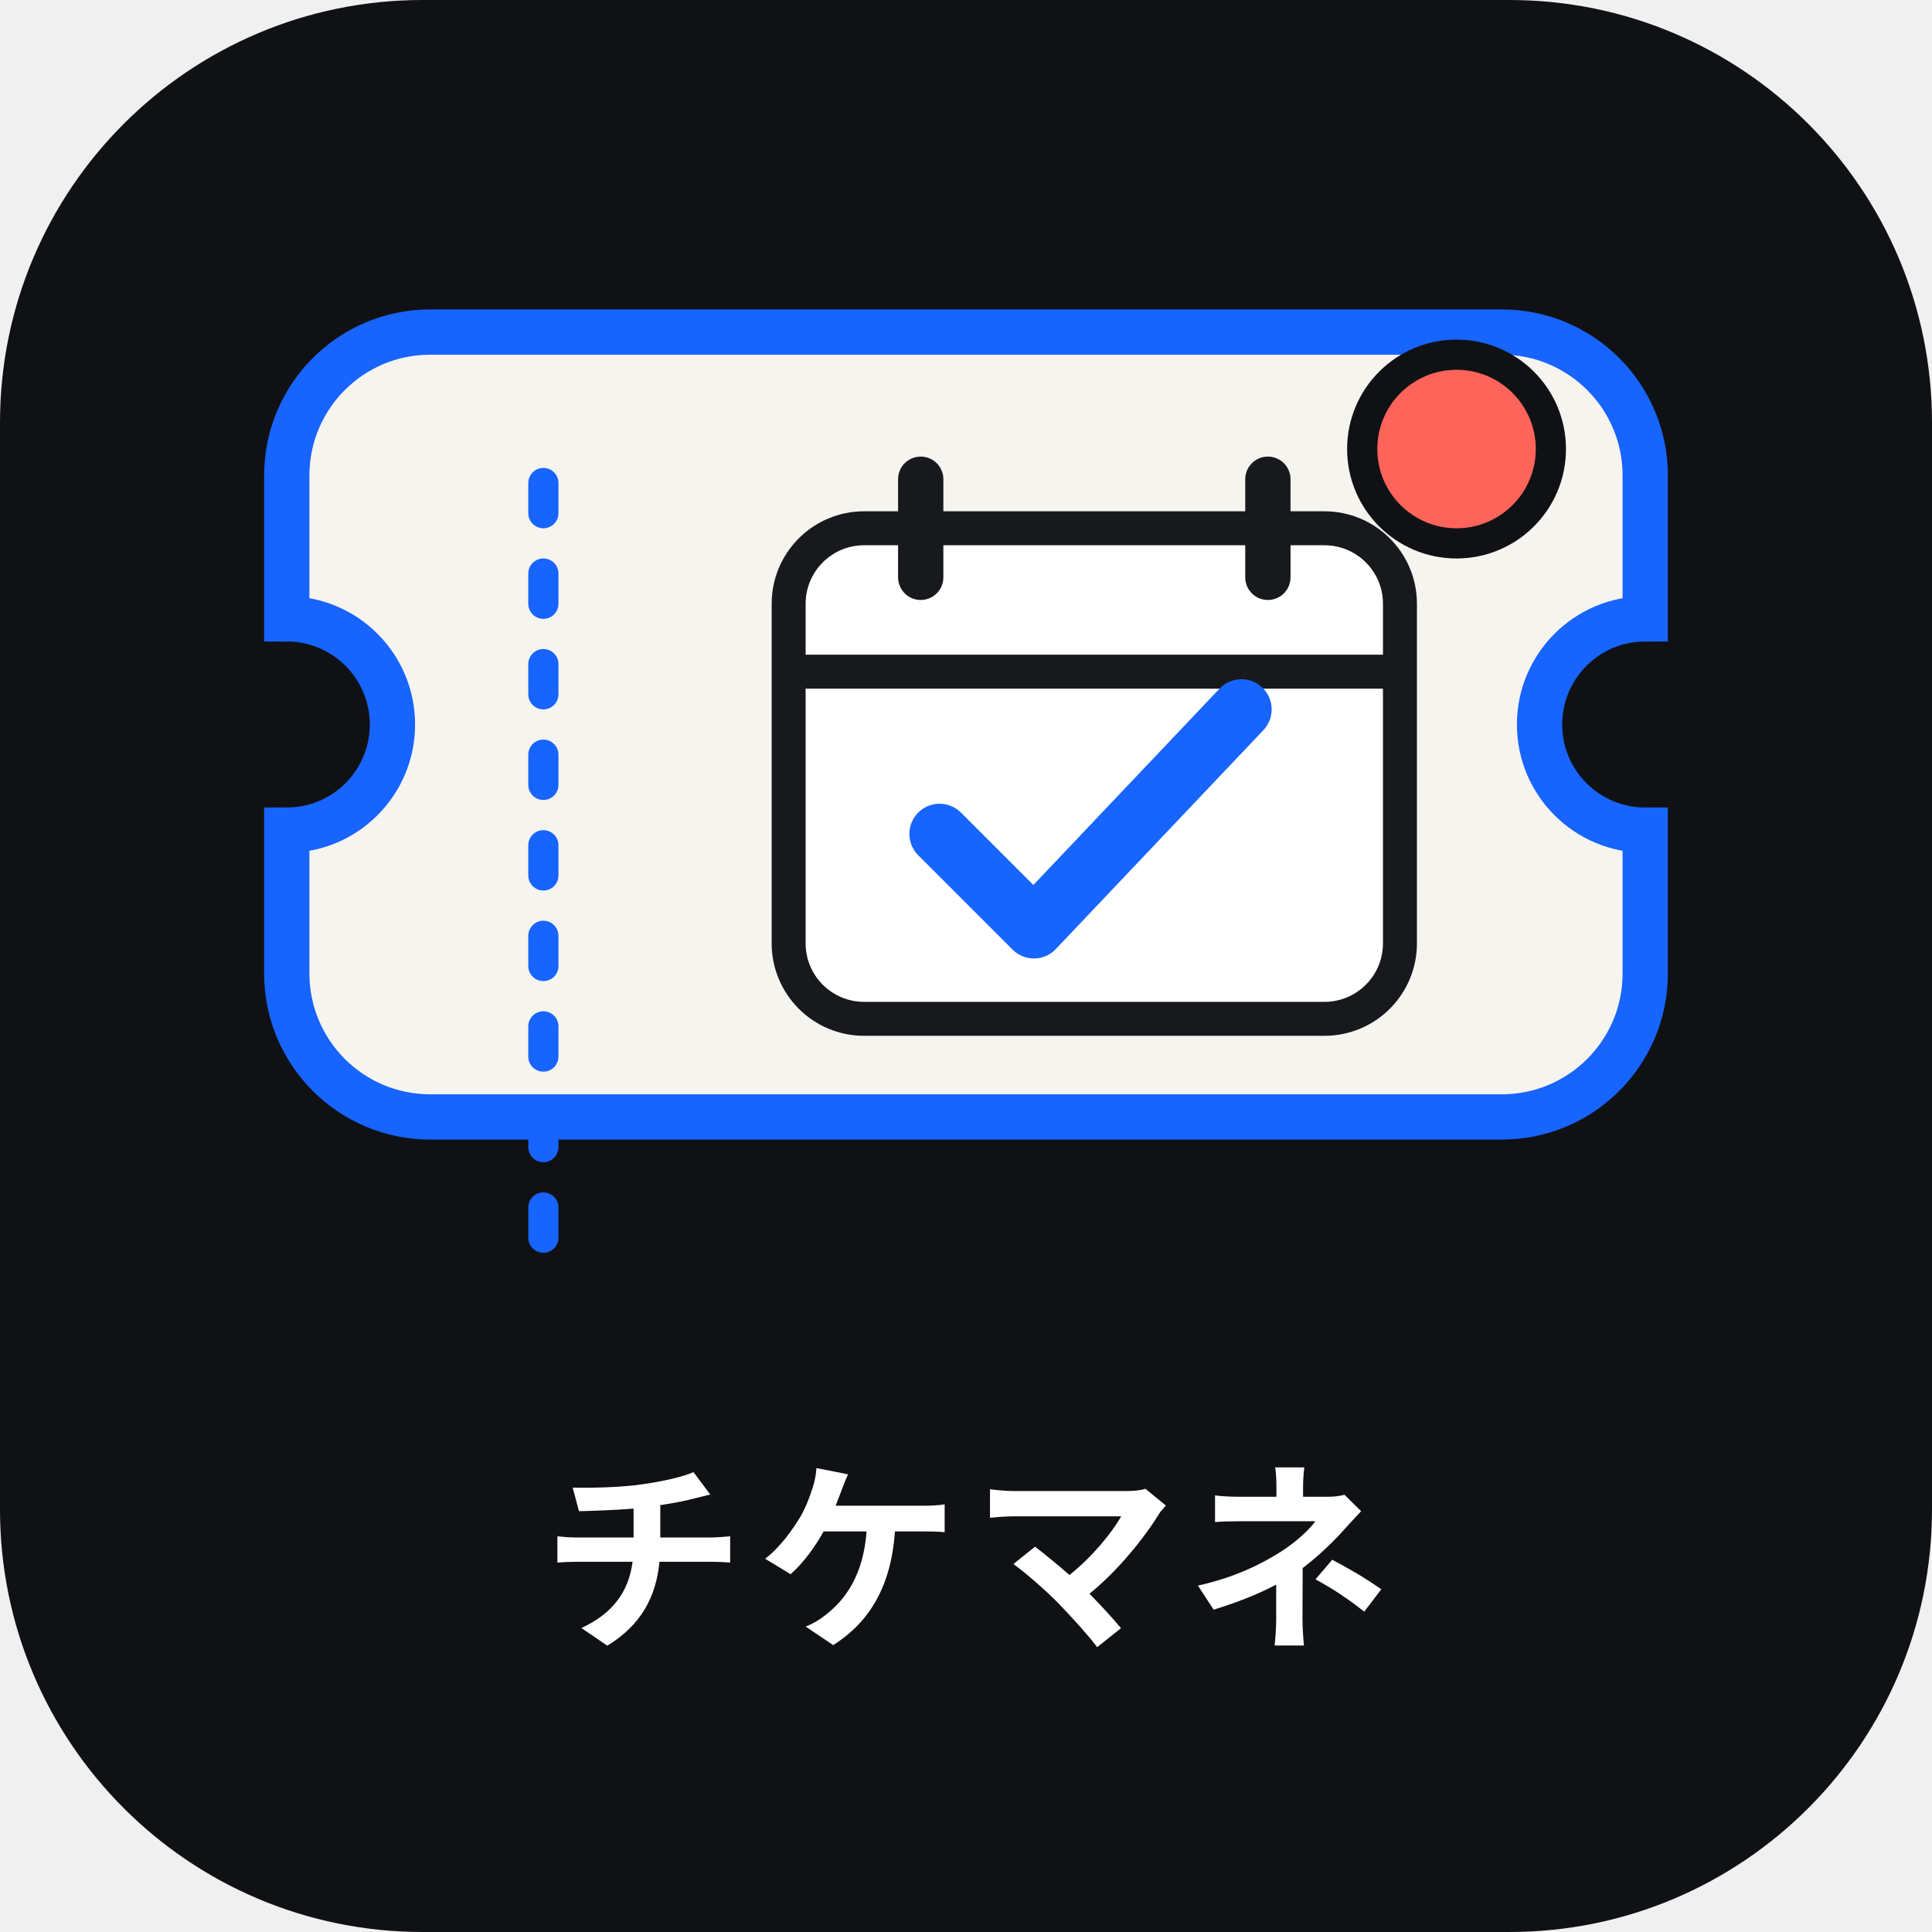
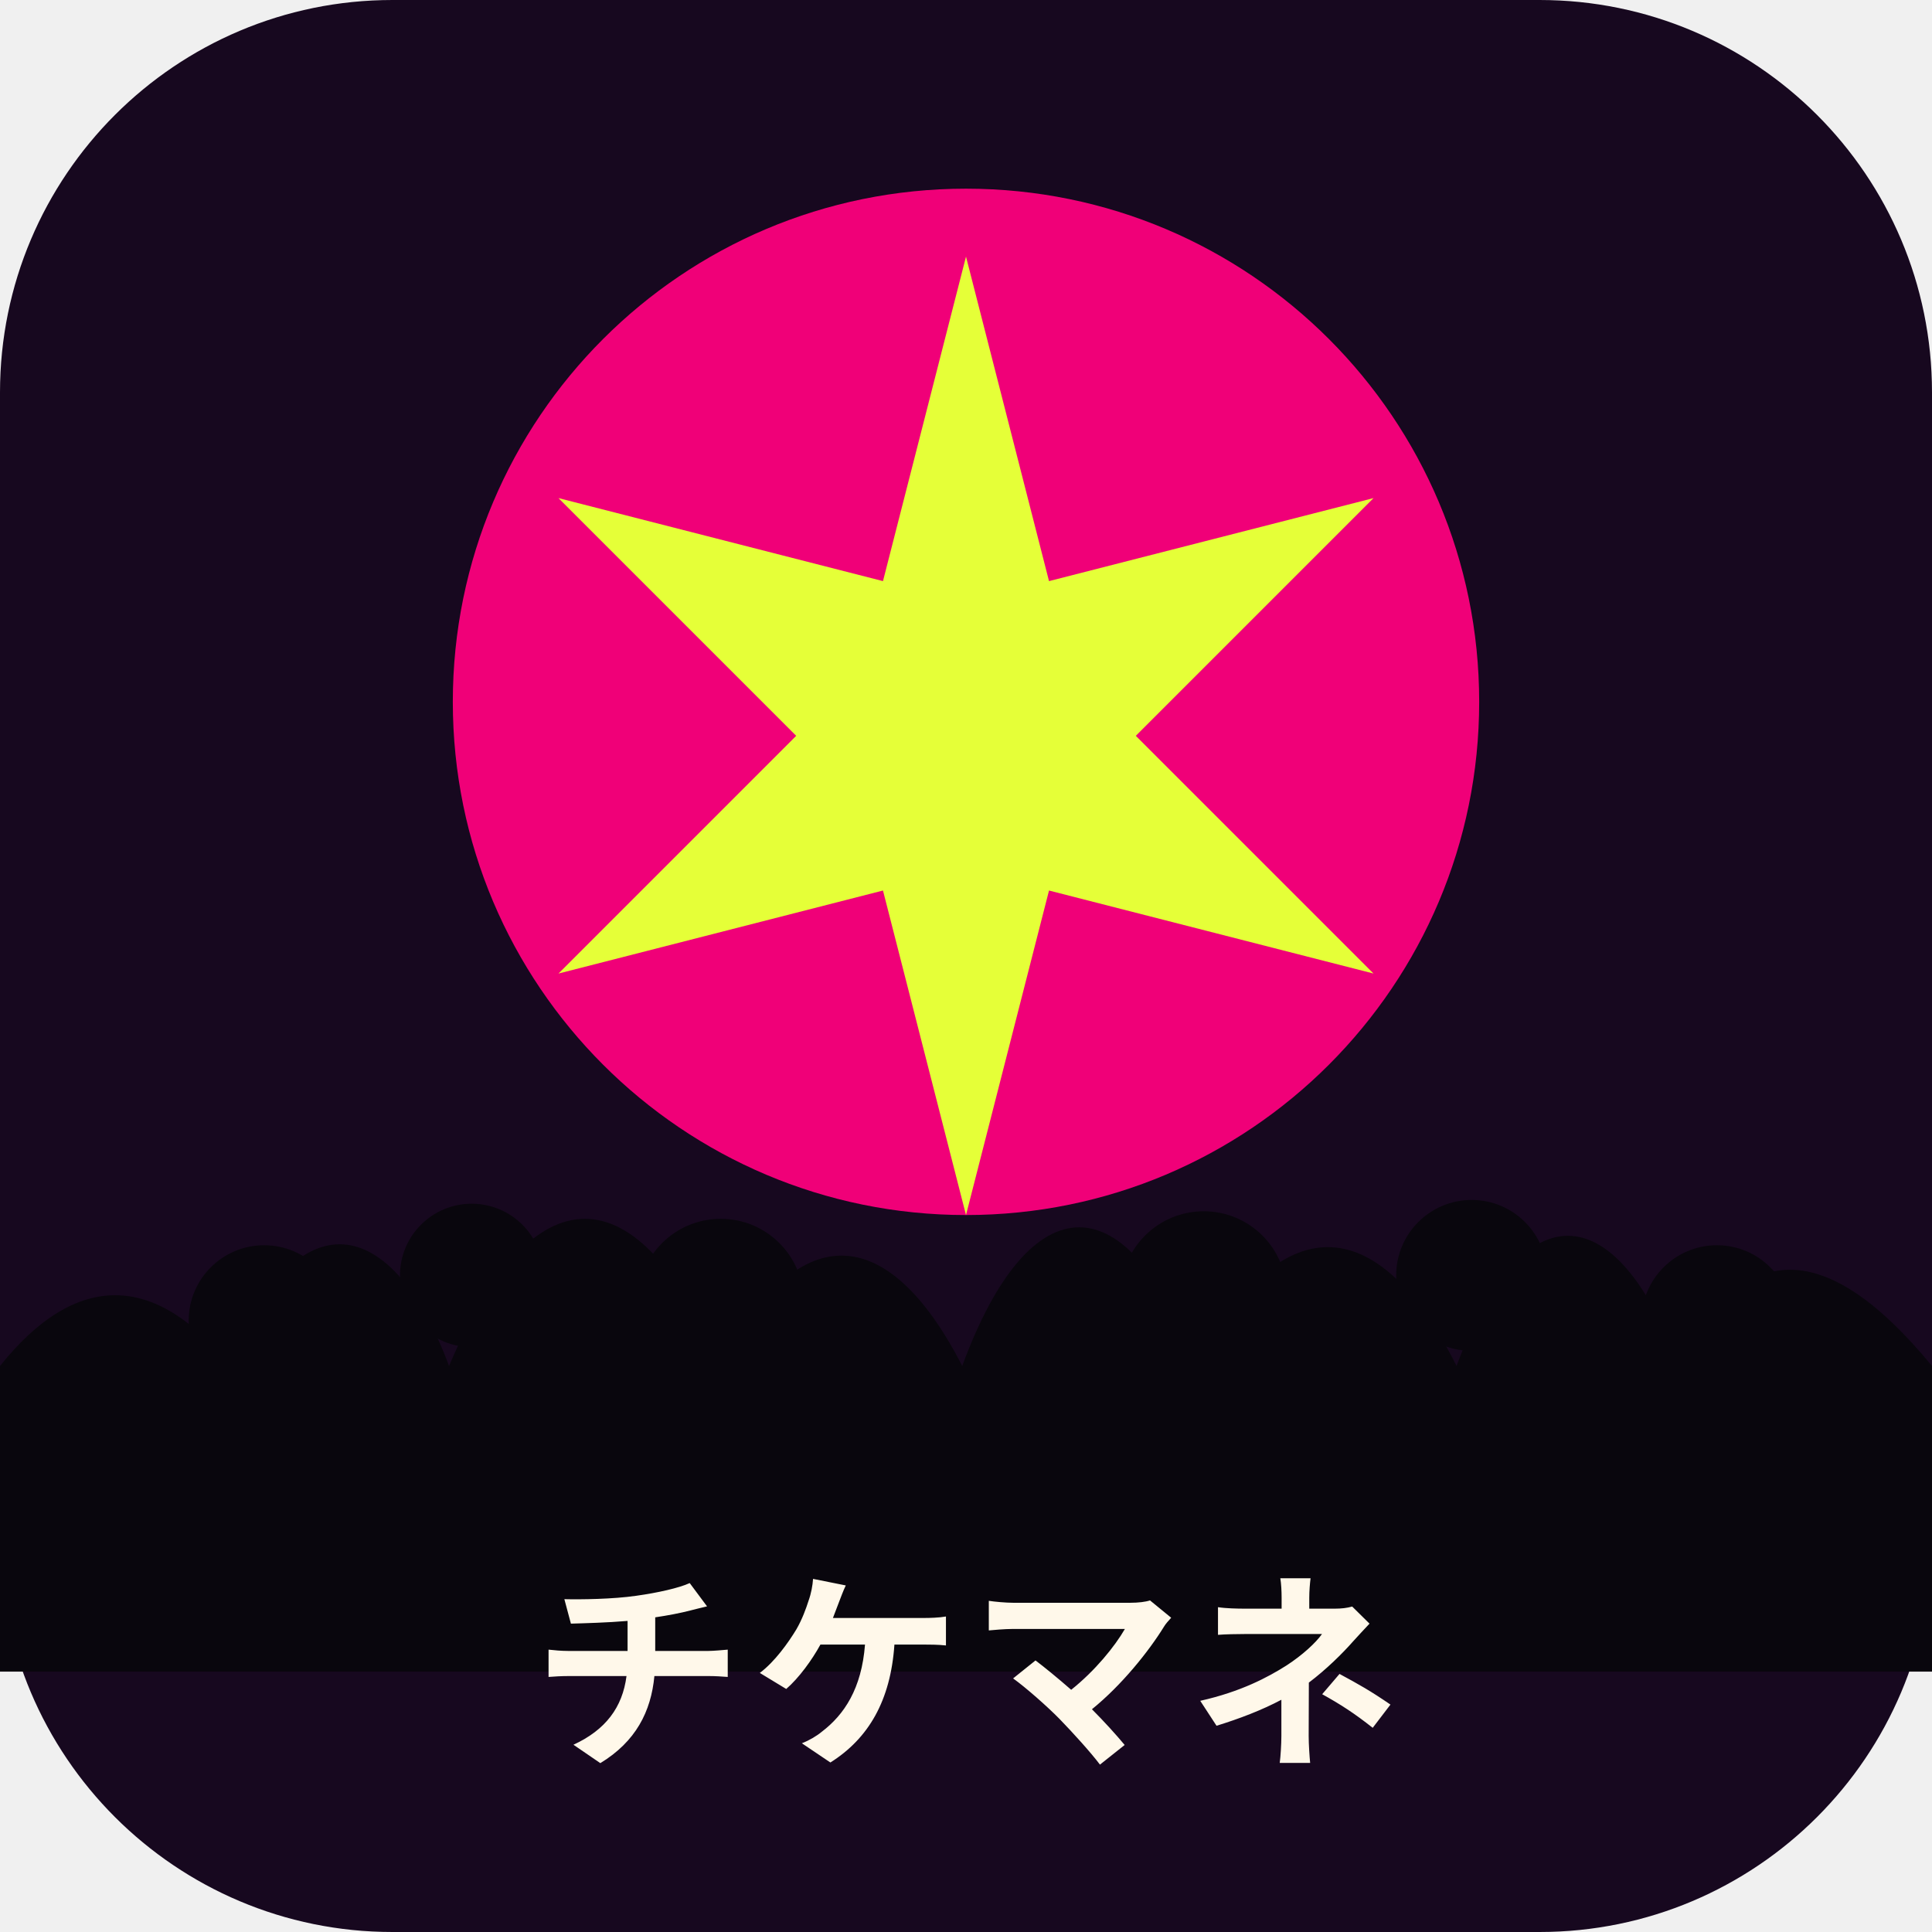
<svg xmlns="http://www.w3.org/2000/svg" viewBox="0 0 512 512" role="img" aria-labelledby="title">
-   <rect width="512" height="512" rx="112" fill="#101114" />
-   <path d="M76 126a38 38 0 0 1 38-38h284a38 38 0 0 1 38 38v38a28 28 0 0 0 0 56v38a38 38 0 0 1-38 38H114a38 38 0 0 1-38-38v-38a28 28 0 0 0 0-56z" fill="#f6f4ef" stroke="#1764ff" stroke-width="12" />
-   <path d="M144 128v204" stroke="#1764ff" stroke-width="8" stroke-linecap="round" stroke-dasharray="8 16" />
-   <rect x="209" y="140" width="162" height="130" rx="20" fill="#fff" stroke="#17191d" stroke-width="9" />
-   <path d="M209 178h162" stroke="#17191d" stroke-width="9" />
-   <path d="M244 127v26m92-26v26" stroke="#17191d" stroke-width="12" stroke-linecap="round" />
-   <path d="m249 221 25 25 55-58" fill="none" stroke="#1764ff" stroke-width="16" stroke-linecap="round" stroke-linejoin="round" />
-   <circle cx="386" cy="119" r="25" fill="#ff645a" stroke="#101114" stroke-width="8" />
-   <text x="256" y="433" text-anchor="middle" fill="#fff" font-family="system-ui, -apple-system, 'Noto Sans JP', sans-serif" font-size="54" font-weight="800" letter-spacing="3">チケマネ</text>
+   <rect width="512" height="512" rx="104" fill="#17081f" />
+   <circle cx="256" cy="186" r="136" fill="#f00078" />
+   <path d="m256 68 22 86 86-22-63 63 63 63-86-22-22 86-22-86-86 22 63-63-63-63 86 22z" fill="#e5ff38" />
+   <path d="M0 362c20-25 41-25 61 0 16-43 42-43 58 0 22-52 50-52 72 0 20-39 44-39 64 0 18-49 44-49 62 0 22-42 48-42 69 0 17-46 42-46 59 0 17-34 39-34 67 0v81H0z" fill="#09060d" />
+   <circle cx="70" cy="350" r="20" fill="#09060d" />
+   <circle cx="125" cy="338" r="19" fill="#09060d" />
+   <circle cx="191" cy="345" r="22" fill="#09060d" />
+   <circle cx="319" cy="343" r="22" fill="#09060d" />
+   <circle cx="390" cy="338" r="20" fill="#09060d" />
+   <circle cx="455" cy="350" r="20" fill="#09060d" />
+   <text x="256" y="464" text-anchor="middle" fill="#fff8ea" font-family="system-ui, -apple-system, 'Noto Sans JP', sans-serif" font-size="56" font-weight="800" letter-spacing="2">チケマネ</text>
</svg>
